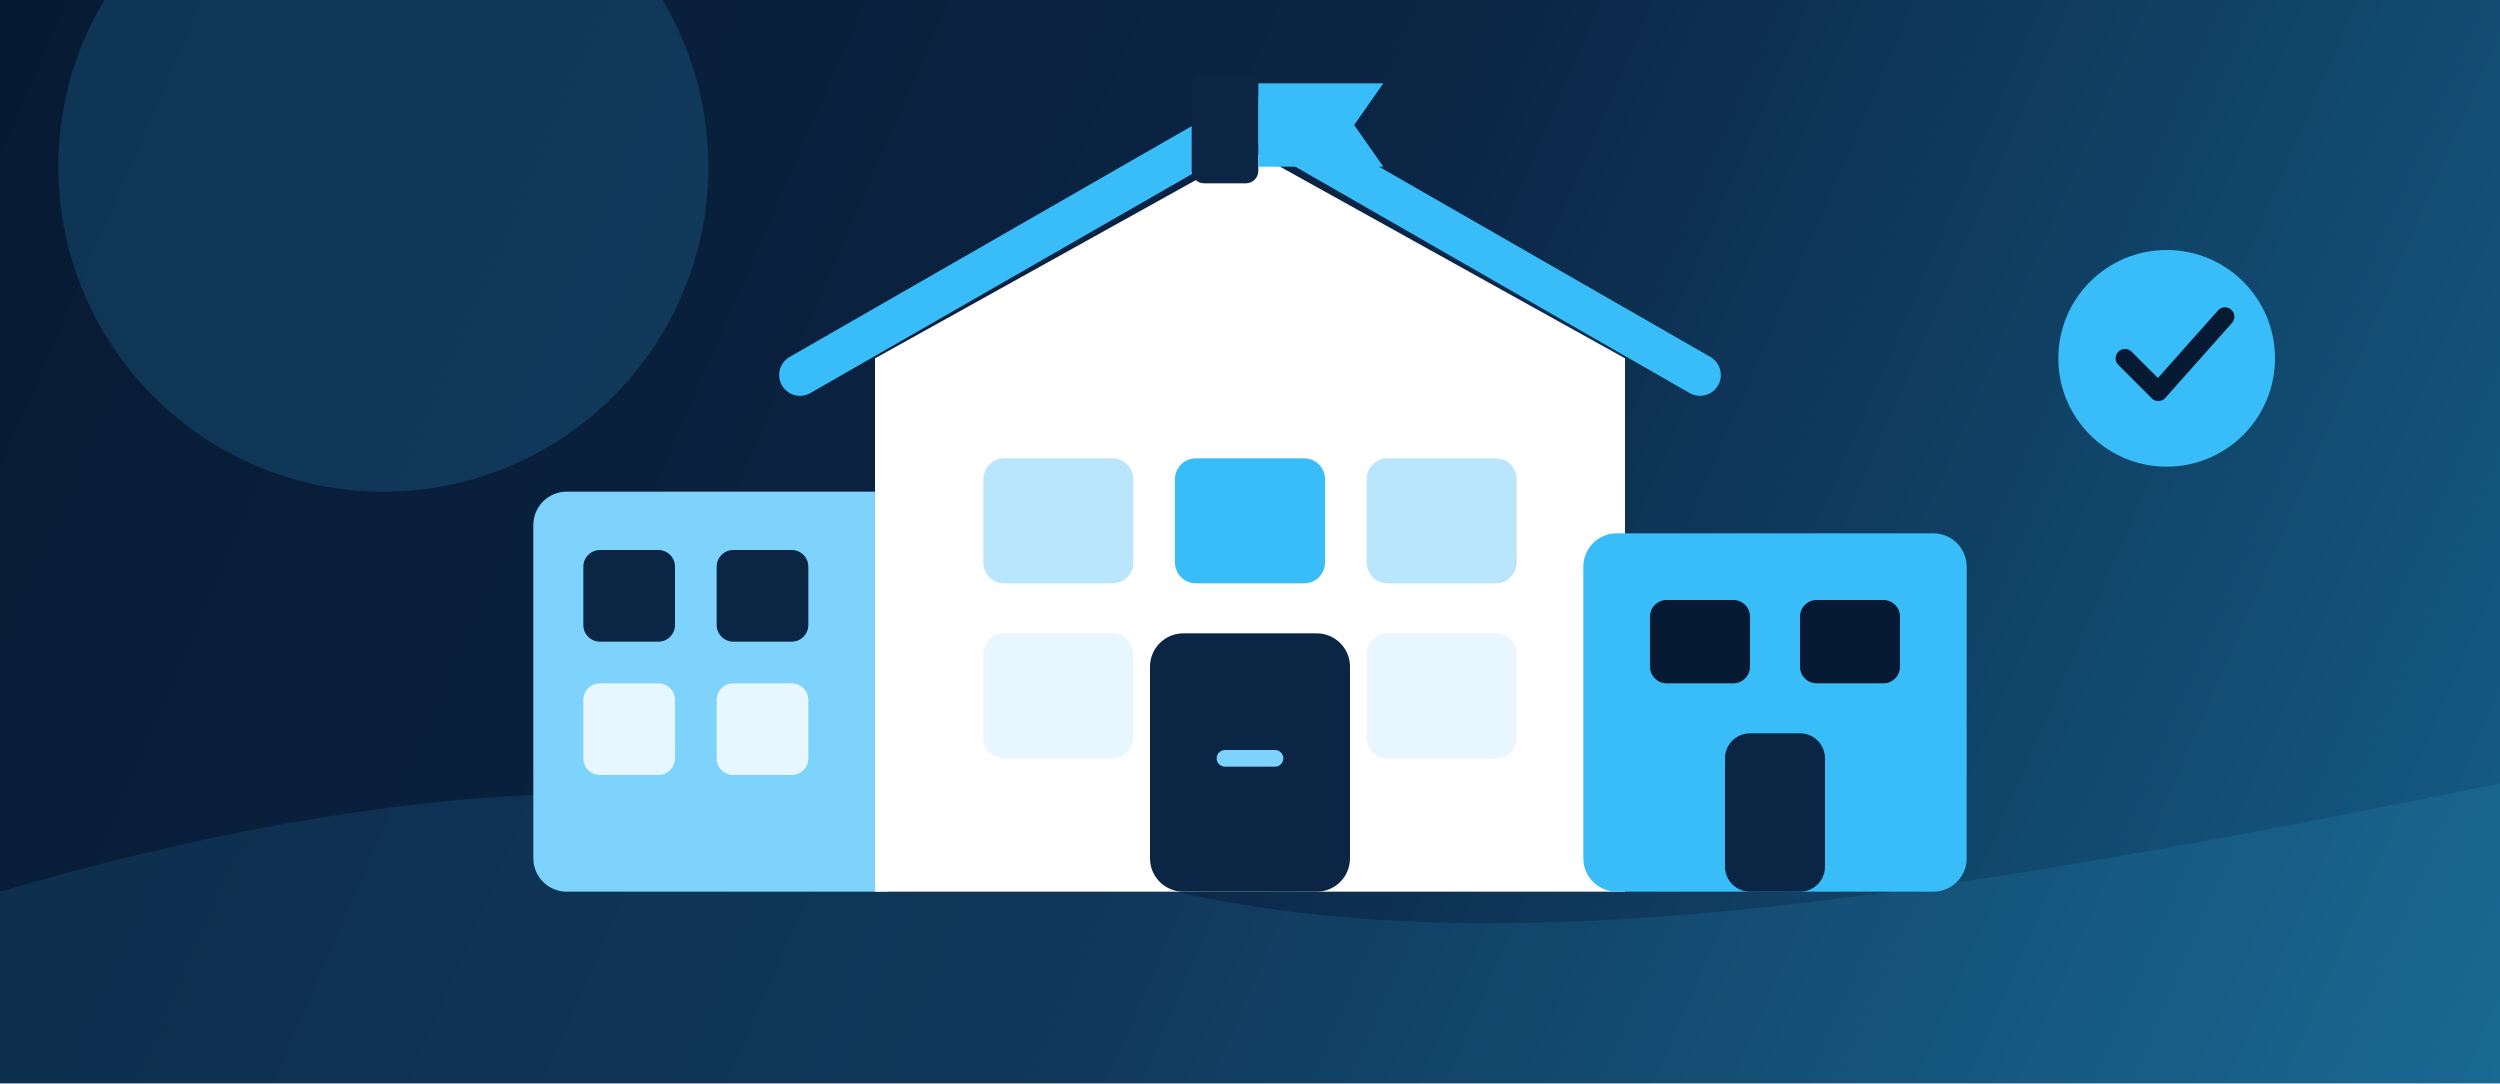
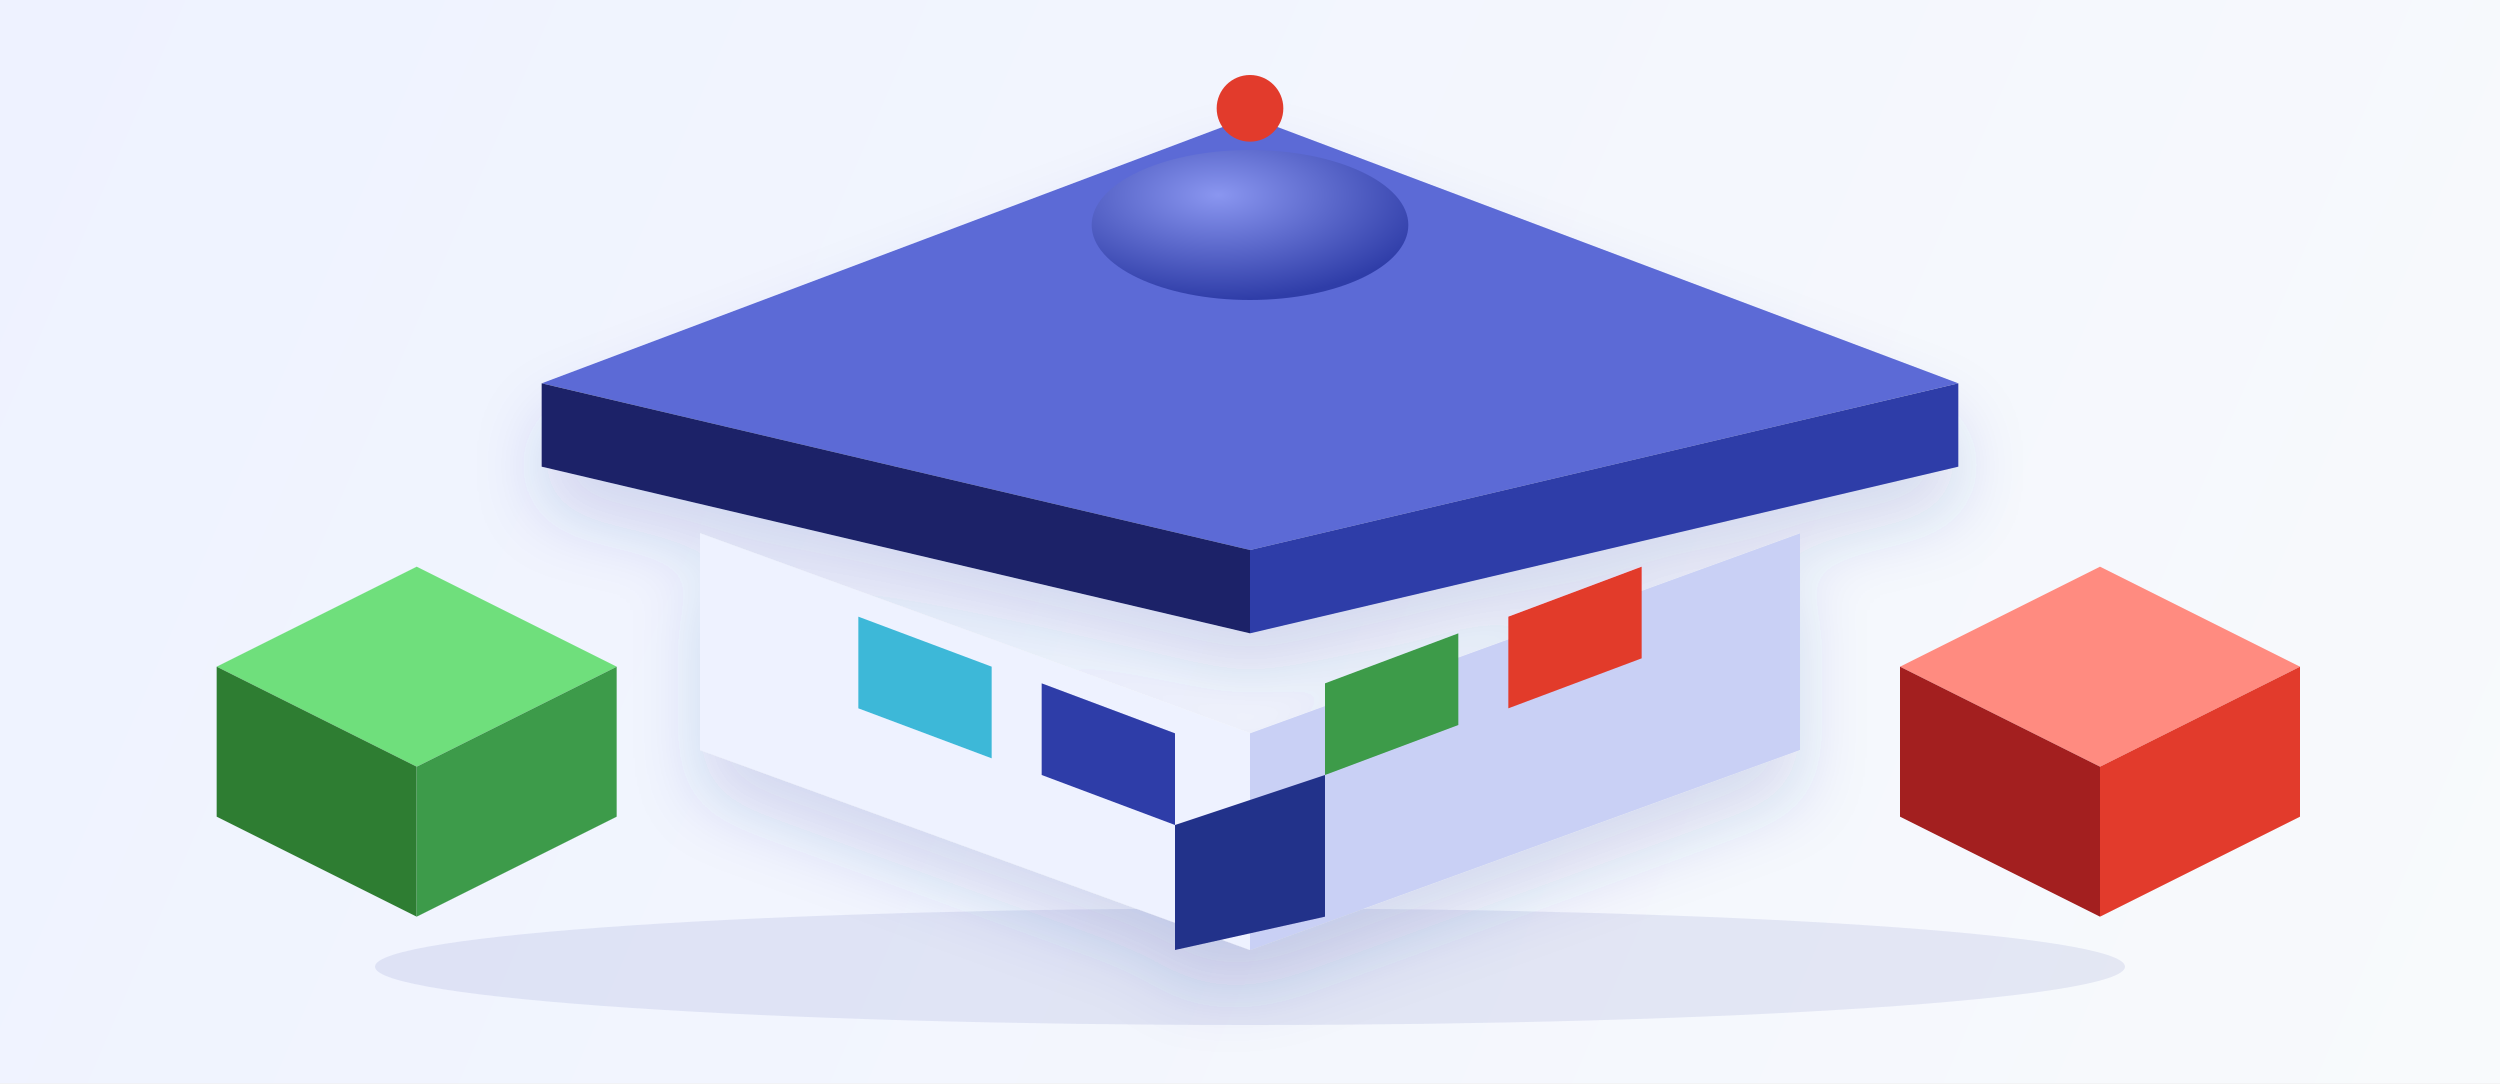
<svg xmlns="http://www.w3.org/2000/svg" viewBox="0 0 600 260" fill="none">
  <defs>
-     <linearGradient id="school-bg" x1="0" y1="0" x2="600" y2="260" gradientUnits="userSpaceOnUse">
-       <stop stop-color="#071A33" />
-       <stop offset=".5" stop-color="#0B2545" />
-       <stop offset="1" stop-color="#155E86" />
+     <linearGradient id="sc-bg" x1="0" y1="0" x2="600" y2="260" gradientUnits="userSpaceOnUse">
+       <stop stop-color="#EEF2FF" />
+       <stop offset="1" stop-color="#F8FAFC" />
    </linearGradient>
+     <radialGradient id="sc-dome" cx="40%" cy="30%" r="70%">
+       <stop stop-color="#8A96F0" />
+       <stop offset="1" stop-color="#2F3DA8" />
+     </radialGradient>
+     <filter id="sc-sh" x="-20%" y="-20%" width="140%" height="140%">
+       <feDropShadow dx="0" dy="10" stdDeviation="8" flood-color="#2F3DA8" flood-opacity=".16" />
+     </filter>
  </defs>
-   <rect width="600" height="260" fill="url(#school-bg)" />
-   <circle cx="92" cy="40" r="78" fill="#38BDF8" fill-opacity=".16" />
-   <path d="M0 214c96-28 176-32 252-8 76 24 154 22 348-18v72H0v-46Z" fill="#38BDF8" fill-opacity=".12" />
-   <rect x="128" y="118" width="92" height="96" rx="8" fill="#7DD3FC" />
-   <rect x="140" y="132" width="22" height="22" rx="4" fill="#0B2545" />
-   <rect x="172" y="132" width="22" height="22" rx="4" fill="#0B2545" />
-   <rect x="140" y="164" width="22" height="22" rx="4" fill="#E8F6FF" />
-   <rect x="172" y="164" width="22" height="22" rx="4" fill="#E8F6FF" />
-   <path d="M210 86 300 36l90 50v128H210V86Z" fill="#fff" />
-   <path d="M192 90 300 28l108 62" stroke="#38BDF8" stroke-width="10" stroke-linecap="round" stroke-linejoin="round" />
-   <rect x="286" y="18" width="16" height="26" rx="3" fill="#0B2545" />
-   <path d="M302 20h30l-7 10 7 10H302V20Z" fill="#38BDF8" />
-   <rect x="236" y="110" width="36" height="30" rx="5" fill="#BAE6FD" />
-   <rect x="282" y="110" width="36" height="30" rx="5" fill="#38BDF8" />
-   <rect x="328" y="110" width="36" height="30" rx="5" fill="#BAE6FD" />
-   <rect x="236" y="152" width="36" height="30" rx="5" fill="#E8F6FF" />
-   <rect x="328" y="152" width="36" height="30" rx="5" fill="#E8F6FF" />
-   <rect x="276" y="152" width="48" height="62" rx="8" fill="#0B2545" />
-   <path d="M294 182h12" stroke="#7DD3FC" stroke-width="4" stroke-linecap="round" />
-   <rect x="380" y="128" width="92" height="86" rx="8" fill="#38BDF8" />
-   <rect x="396" y="144" width="24" height="20" rx="4" fill="#071A33" />
-   <rect x="432" y="144" width="24" height="20" rx="4" fill="#071A33" />
-   <rect x="414" y="176" width="24" height="38" rx="6" fill="#0B2545" />
-   <circle cx="520" cy="86" r="26" fill="#38BDF8" />
-   <path d="M510 86 518 94l16-18" stroke="#071A33" stroke-width="4.5" stroke-linecap="round" stroke-linejoin="round" />
+   <rect width="600" height="260" fill="url(#sc-bg)" />
+   <ellipse cx="300" cy="232" rx="210" ry="14" fill="#2F3DA8" opacity=".1" />
+   <g filter="url(#sc-sh)">
+     <path d="M300 28 L470 92 L300 132 L130 92 Z" fill="#5C6BD6" />
+     <path d="M130 92 L300 132 L300 152 L130 112 Z" fill="#1A2468" />
+     <path d="M300 132 L470 92 L470 112 L300 152 Z" fill="#2F3DA8" />
+     <path d="M168 128 L300 176 L300 228 L168 180 Z" fill="#EEF2FF" />
+     <path d="M300 176 L432 128 L432 180 L300 228 Z" fill="#C9D0F5" />
+     <path d="M206 148 L238 160 L238 182 L206 170 Z" fill="#3DB8D8" />
+     <path d="M250 164 L282 176 L282 198 L250 186 Z" fill="#2F3DA8" />
+     <path d="M318 164 L350 152 L350 174 L318 186 Z" fill="#3D9B4A" />
+     <path d="M362 148 L394 136 L394 158 L362 170 Z" fill="#E23B2C" />
+     <path d="M282 198 L318 186 L318 220 L282 228 Z" fill="#24308A" />
+   </g>
+   <g transform="translate(262,8)">
+     <ellipse cx="38" cy="46" rx="38" ry="18" fill="url(#sc-dome)" />
+     <circle cx="38" cy="18" r="8" fill="#E23B2C" />
+   </g>
+   <g transform="translate(52,128)">
+     <path d="M48 8 L96 32 L48 56 L0 32 Z" fill="#6FDF7C" />
+     <path d="M0 32 L48 56 L48 92 L0 68 Z" fill="#2E7D32" />
+     <path d="M48 56 L96 32 L96 68 L48 92 Z" fill="#3D9B4A" />
+   </g>
+   <g transform="translate(456,128)">
+     <path d="M48 8 L96 32 L48 56 L0 32 Z" fill="#FF8B80" />
+     <path d="M0 32 L48 56 L48 92 L0 68 Z" fill="#A31F1F" />
+     <path d="M48 56 L96 32 L96 68 L48 92 Z" fill="#E23B2C" />
+   </g>
</svg>
